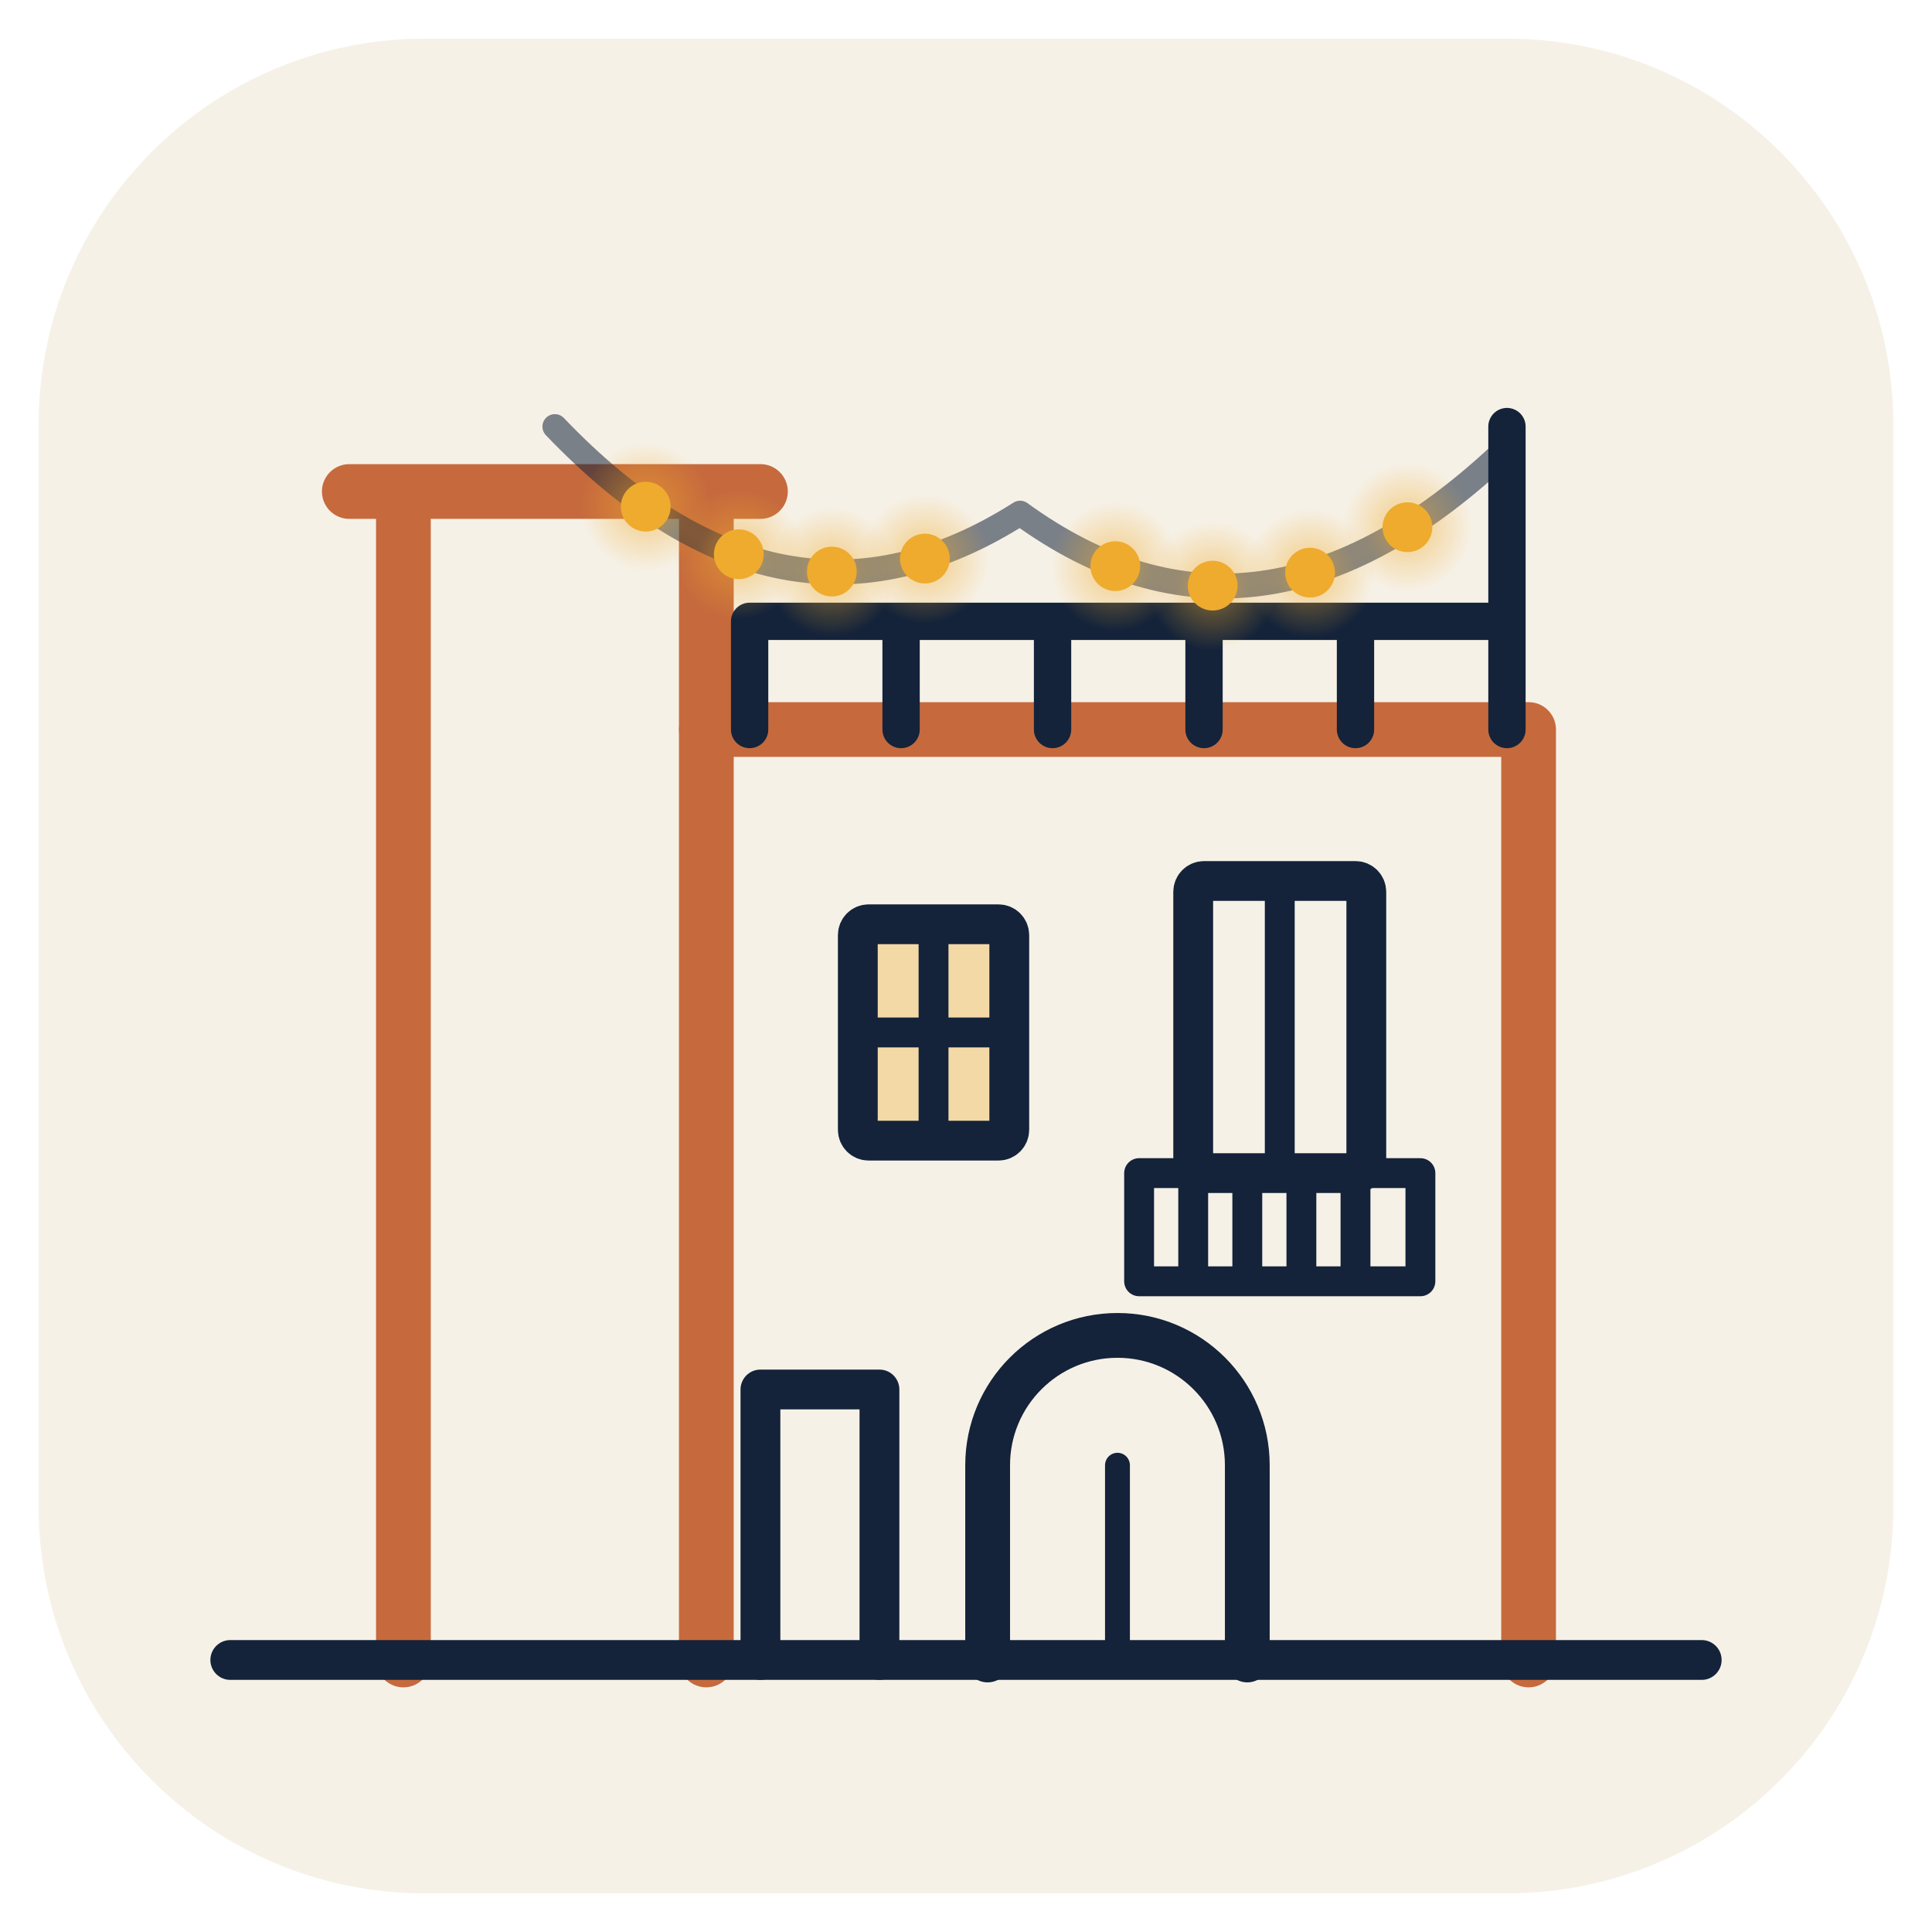
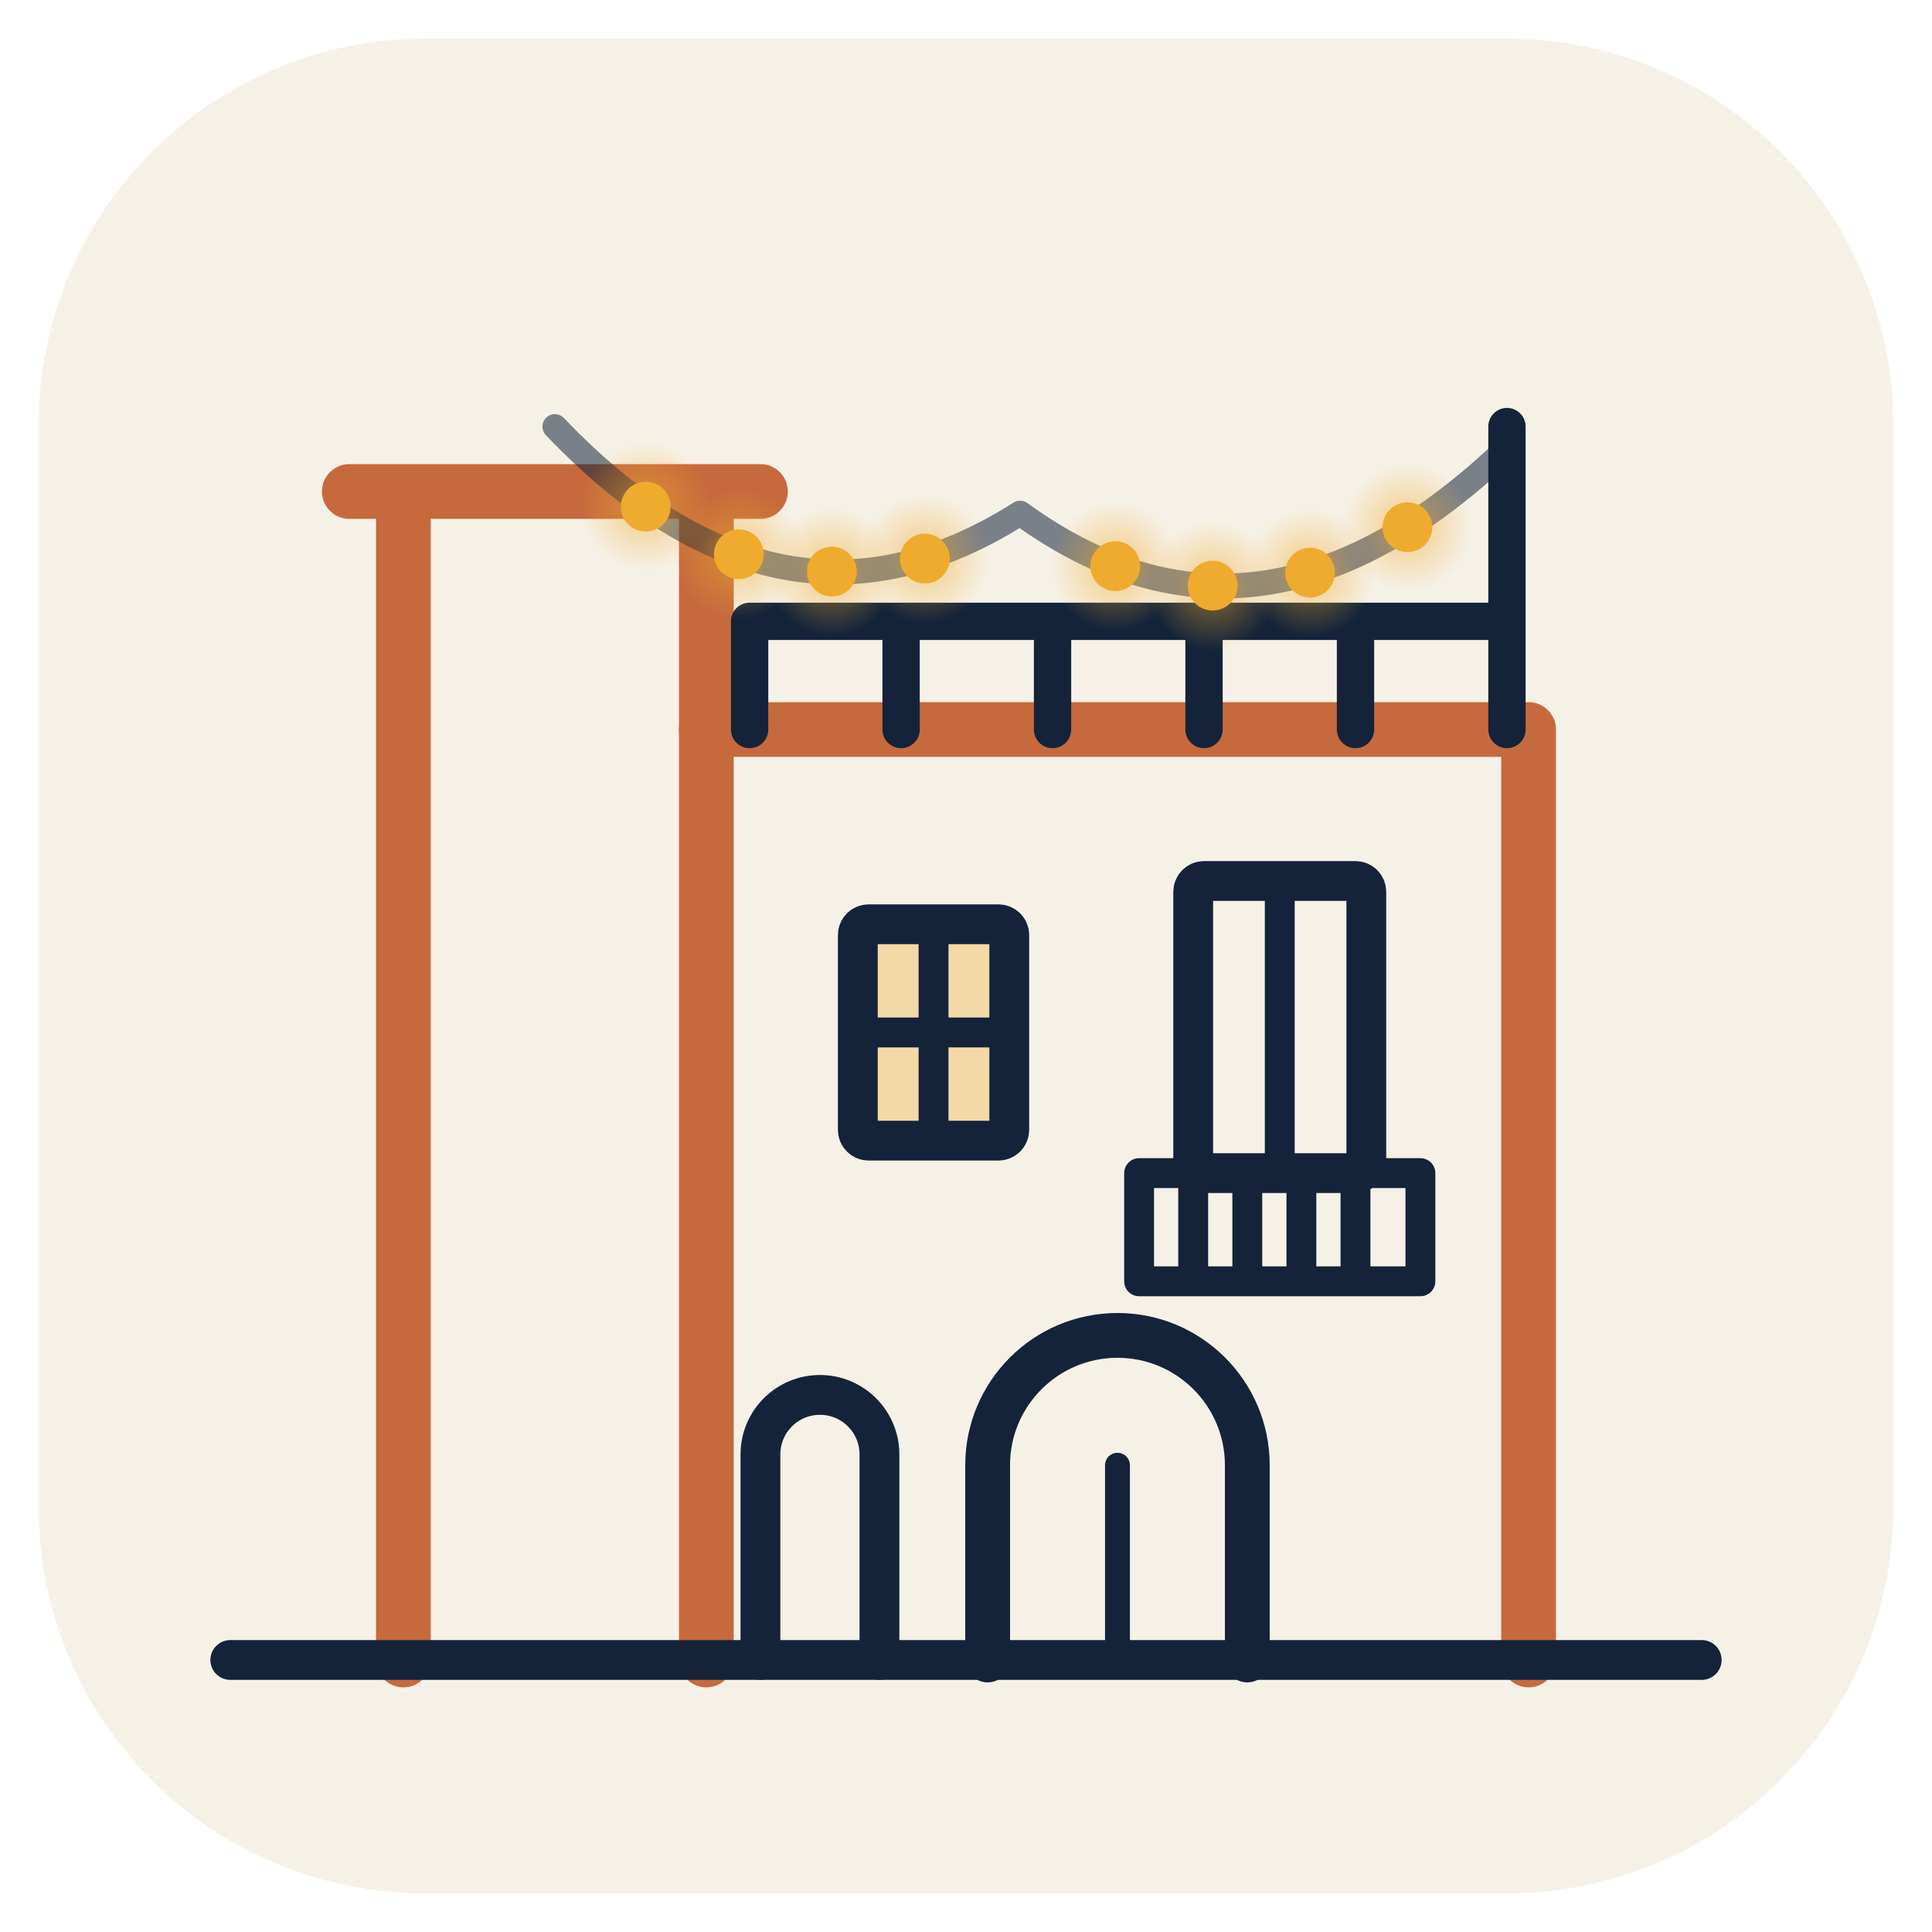
<svg xmlns="http://www.w3.org/2000/svg" viewBox="0 0 200 200" width="200" height="200">
  <rect x="4" y="4" width="192" height="192" rx="40" fill="#f6f1e7" />
  <g transform="translate(100 108) scale(1.12) translate(-104 -113)">
    <defs>
      <radialGradient id="fg">
        <stop offset="0" stop-color="#efab2e" stop-opacity=".55" />
        <stop offset="1" stop-color="#efab2e" stop-opacity="0" />
      </radialGradient>
    </defs>
    <g fill="none" stroke-linecap="round" stroke-linejoin="round">
      <path d="M52 170V62H80V170M47 62H85" stroke="#c66a3d" stroke-width="5.06" />
      <path d="M80 84H156V170" stroke="#c66a3d" stroke-width="5.06" />
      <path d="M84 84V74H154V84M98 84V74M112 84V74M126 84V74M140 84V74M154 74V56" stroke="#14233a" stroke-width="3.45" />
      <path d="M66 56Q87 78 109 64Q131 80 154 58" stroke="#14233a" stroke-width="2.30" opacity=".55" />
      <rect x="94" y="102" width="14" height="20" rx="1" fill="#efab2e" fill-opacity=".35" stroke="#14233a" stroke-width="3.68" />
      <path d="M101 102v20M94 112h14" stroke="#14233a" stroke-width="2.76" />
      <rect x="125" y="98" width="16" height="27" rx="1" stroke="#14233a" stroke-width="3.68" />
      <path d="M133 98v27M120 125h26M120 135h26M120 125v10M146 125v10M125 125v10M130 125v10M135 125v10M140 125v10" stroke="#14233a" stroke-width="2.76" />
      <path d="M106 170v-18a12 12 0 0 1 24 0v18" stroke="#14233a" stroke-width="4.14" />
-       <path d="M85 170V145H96V170" stroke="#14233a" stroke-width="3.68" />
+       <path d="M85 170v-19a5.5 5.5 0 0 1 11 0v19" stroke="#14233a" stroke-width="3.68" />
      <path d="M118 152v18" stroke="#14233a" stroke-width="2.30" />
      <path d="M36 170H172" stroke="#14233a" stroke-width="3.68" />
    </g>
    <circle cx="74.4" cy="63.4" r="6" fill="url(#fg)" />
    <circle cx="83.0" cy="67.8" r="6" fill="url(#fg)" />
    <circle cx="91.6" cy="69.4" r="6" fill="url(#fg)" />
    <circle cx="100.2" cy="68.2" r="6" fill="url(#fg)" />
    <circle cx="117.8" cy="68.9" r="6" fill="url(#fg)" />
    <circle cx="126.8" cy="70.7" r="6" fill="url(#fg)" />
    <circle cx="135.8" cy="69.5" r="6" fill="url(#fg)" />
    <circle cx="144.8" cy="65.3" r="6" fill="url(#fg)" />
    <circle cx="74.4" cy="63.4" r="2.3" fill="#efab2e" />
    <circle cx="83.0" cy="67.8" r="2.3" fill="#efab2e" />
    <circle cx="91.6" cy="69.4" r="2.3" fill="#efab2e" />
    <circle cx="100.2" cy="68.2" r="2.3" fill="#efab2e" />
    <circle cx="117.8" cy="68.9" r="2.3" fill="#efab2e" />
    <circle cx="126.8" cy="70.7" r="2.3" fill="#efab2e" />
    <circle cx="135.8" cy="69.5" r="2.3" fill="#efab2e" />
    <circle cx="144.8" cy="65.3" r="2.3" fill="#efab2e" />
  </g>
</svg>
